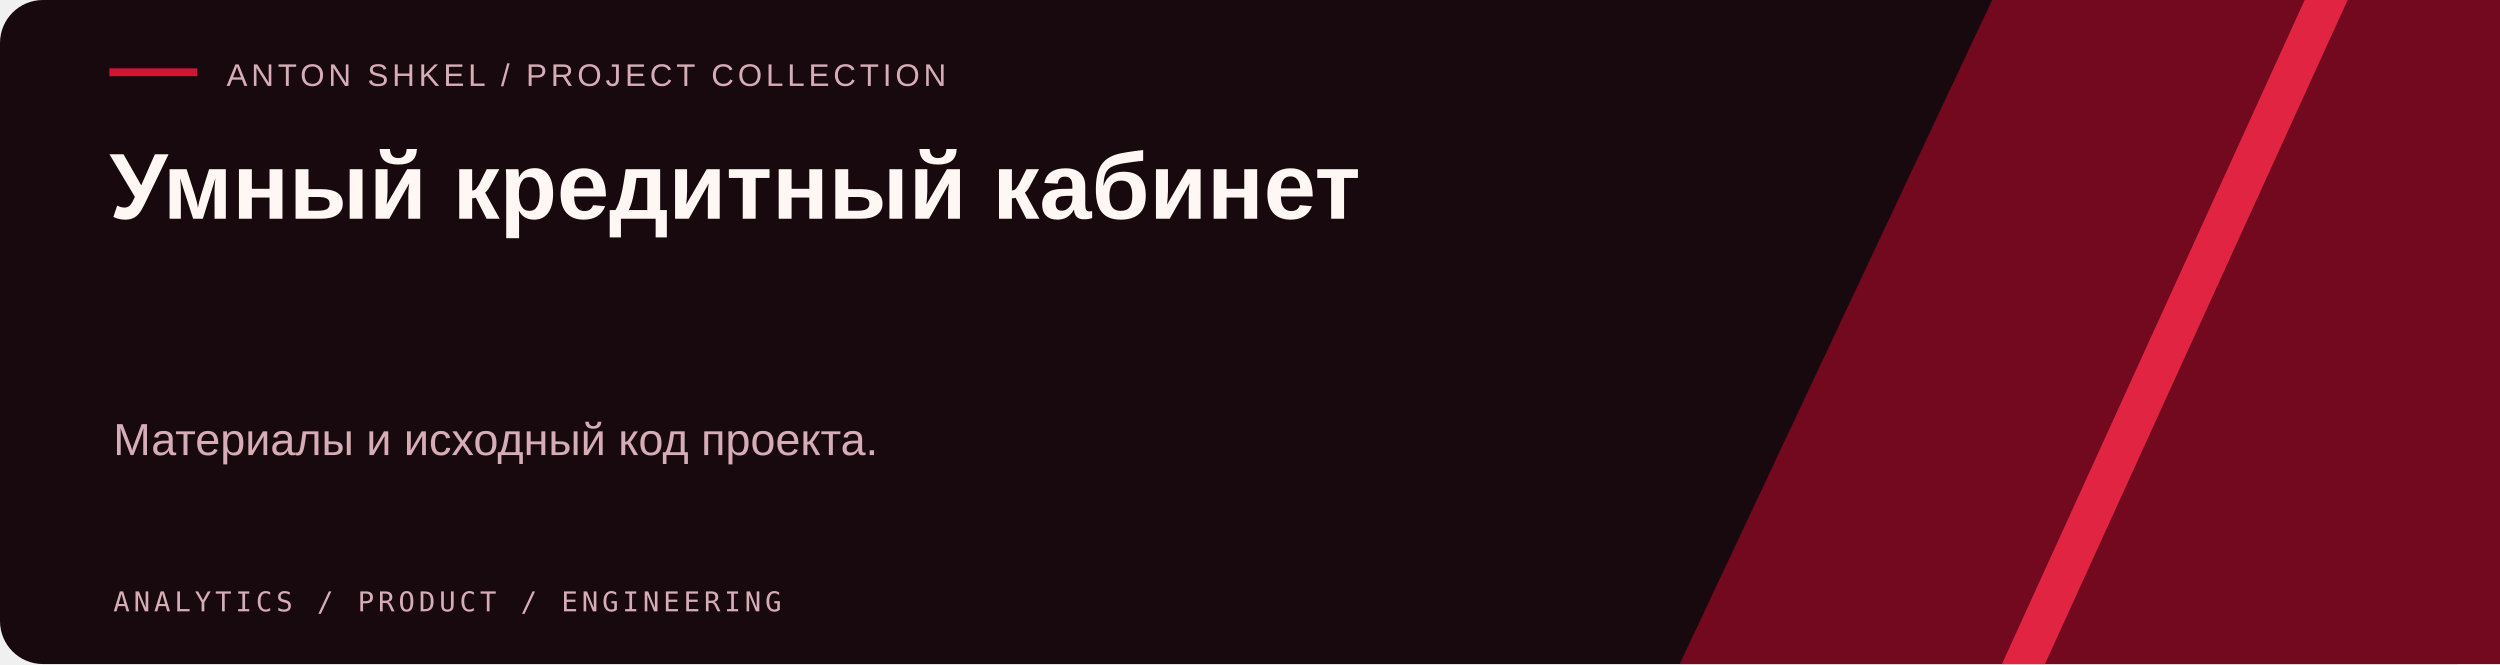
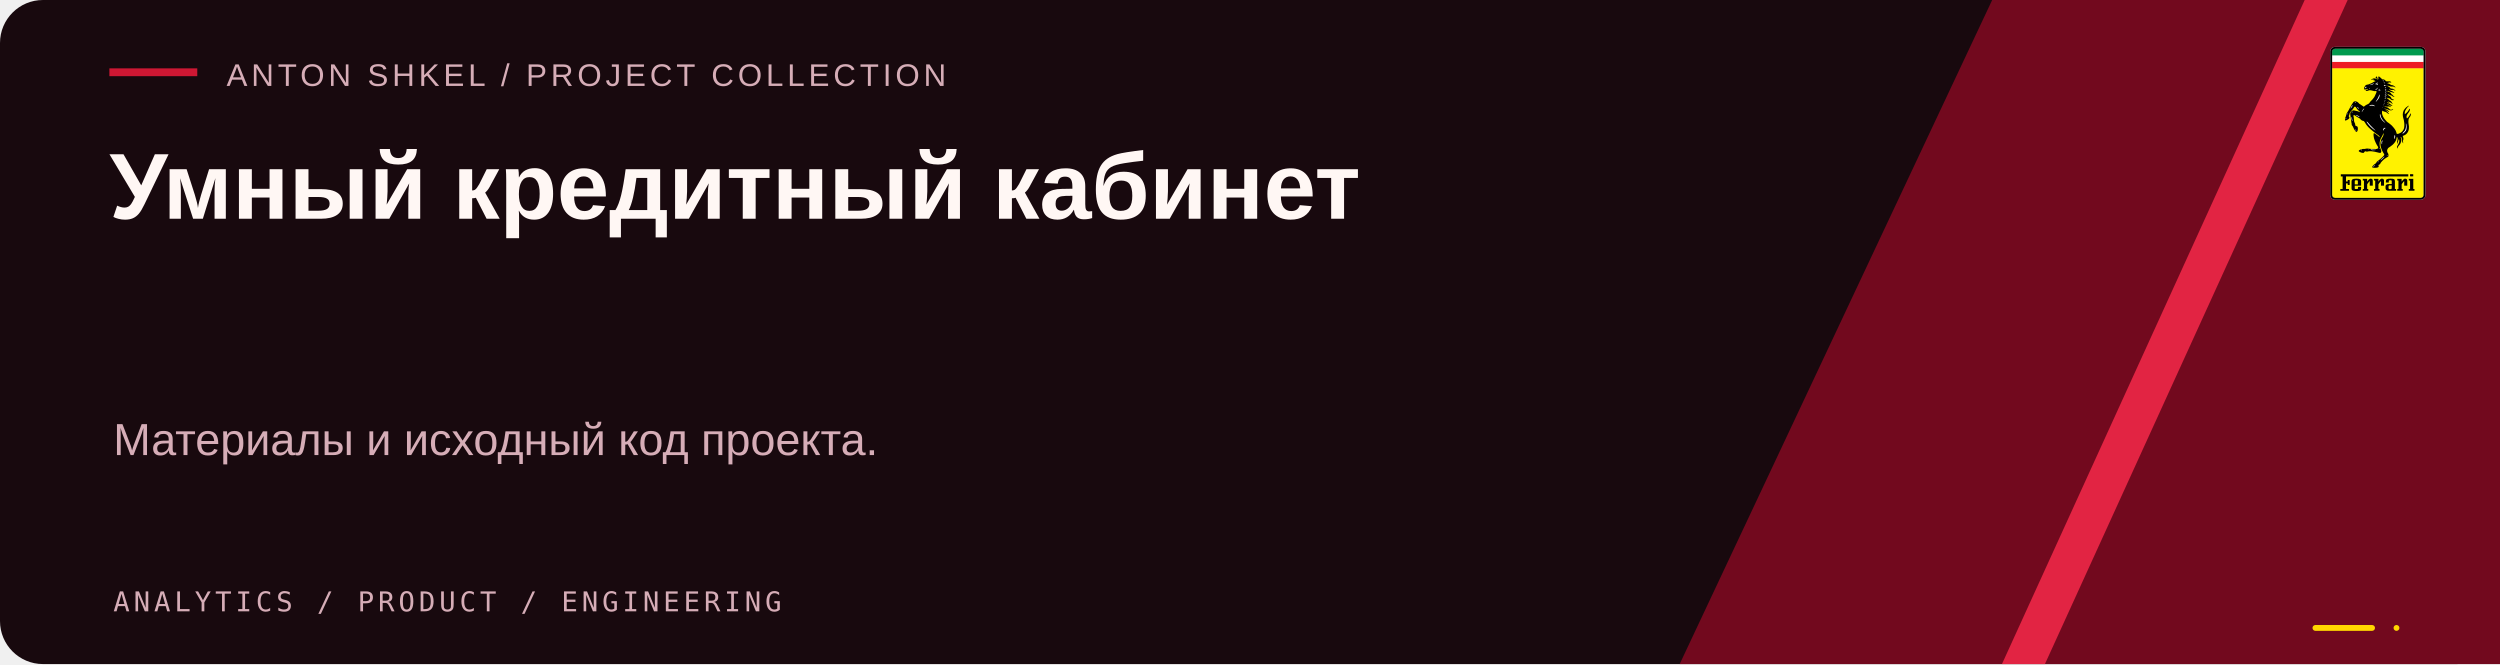
<svg xmlns="http://www.w3.org/2000/svg" width="1280" height="340" viewBox="0 0 1280 340" role="img" aria-label="Умный кредитный кабинет">
  <rect width="1280" height="340" rx="22" fill="#18090e" />
  <path d="M1020 0h260v340H860z" fill="#72091e" />
  <path d="M1180 0h22l-155 340h-22z" fill="#e22443" />
  <rect x="56" y="35" width="45" height="4" fill="#ce1733" />
  <text x="116" y="44" fill="#d6adb7" font-family="Segoe UI,Arial,sans-serif" font-size="16" letter-spacing="2">ANTON SHKEL / PROJECT COLLECTION</text>
  <g font-family="Segoe UI,Arial,sans-serif">
    <text x="56" y="112" font-size="48" font-weight="700" fill="#fff7f4">Умный кредитный кабинет</text>
    <text x="58" y="233" font-size="23" fill="#d6adb7">Материалы и исходный код проекта.</text>
  </g>
  <text x="58" y="313" font-family="Consolas,monospace" fill="#d6adb7" font-size="14" letter-spacing="2">ANALYTICS / PRODUCT / ENGINEERING</text>
+   <g id="tifoso-badge">
+     <g transform="translate(1193 24) scale(0.1424419)">
+       <path fill="none" clip-rule="evenodd" d="M0 574.034V0l349.46.369v573.665" />
+       <path d="M325.738 0c9.509 0 17.198 7.607 17.198 17.015V532.42c0 9.4-7.689 17.015-17.198 17.015H17.753c-9.5 0-17.191-7.614-17.191-17.015V17.015C.562 7.607 8.253 0 17.753 0h307.985" fill="#FFF" />
+       <path d="M7.246 76.404h329.229V531.39c0 3.784-.646 6.123-3.198 8.661-2.77 2.753-5.2 3-9.586 3l-306.615.03c-2.416 0-4.269-.77-6.269-2.461-2.477-2.123-3.561-4.769-3.561-7.569V76.404" fill="#FFF200" />
+       <path fill="#ED1C24" d="M7.246 53.513h329.229v23.375H7.246z" />
+       <path fill="#FFF" d="M7.246 30.091h329.229v23.376H7.246z" />
+       <path d="M16.553 6.315h310.4c4.971 0 9.555 4.792 9.555 9.469v14.922H7.246l.03-13.123v-1.092c0-5.291 4.077-9.653 9.277-10.176" fill="#009A4E" />
+       <path d="M325.738 0c9.509 0 17.198 7.607 17.198 17.015V532.42c0 9.4-7.689 17.015-17.198 17.015H17.753c-9.5 0-17.191-7.614-17.191-17.015V17.015C.562 7.607 8.253 0 17.753 0h307.985m0 6.792H17.753c-5.708 0-10.322 4.584-10.322 10.223V532.42c0 5.646 4.615 10.199 10.322 10.199h307.985c5.709 0 10.323-4.553 10.323-10.199V17.015c0-5.638-4.614-10.223-10.323-10.223z" />
+       <path d="M165.692 105.28s-.208 1.984-.661 3.146c-.446 1.076-1.608 1.8-1.531 2.522.077.708.831 1.562 2 2.153 1.146.6 1.607 1.062 2.784 1.362 1.092.27 2.477 1.069 2.869.154.393-.931-.199-2.062-.861-3.146-1.154-1.892-1.738-2.354-3.438-4.954-.362-.56-.646-1.161-1.162-1.237" />
+       <path d="M157.069 309.693c.115-.339 2.838 1.385 4.253 2.216 2.977 1.784 4.315 2.845 6.946 4.814 2.085 1.585 3.092 2.4 5.185 4.2 2.568 2.215 3.953 4.107 4.646 3.677 1-1.2-1.638-4.708-3.97-6.614-2.268-1.878-4.614-3.4-6.422-4.585-2.331-1.555-2.539-1.908-6.023-4.247-3.746-2.507-6.976-5.66-6.976-5.66l-3.639-2.861-5.699-4.808-6.338-5.838-4.784-5.331s-3.723-4.553-4.315-5.431c-.6-.869-2.354-3.685-3.799-6.068-1.293-2.139-3.8-5.461-4.031-5.746-1.354-1.639-4.446-.977-8.039-3.092-4.361-2.577-5.415-4.931-5.415-4.931s-.162-.345-.331-.53c-.162-.193-.492-.431-.492-.431l-2.285-1.592-1.308-.862s-.992-.823-2.238-1.354c-1.254-.554-4.046-2.177-4.046-2.177l-4.992-3.184s-1.954-1.569-2.6-2.092c-.661-.5-1.892-1.215-1.892-1.215s-.785-.393-1.023-.408c-.238-.016-1.276-.108-1.276-.108s-.962-.254-1.939.893c-.977 1.154-.738.538.854 7.03.63 2.553.569 11.561 1.246 14.306.861 3.523 3.338 8.077 3.592 8.615.247.531.423 2.5.423 2.5s-.107 1.593.062 2.601c.754 4.653 7.561 1.591 9.062 7.976 1.477 6.3-.885 12.584-.885 12.584s-1.462 3.124-3.531 3.615c-2.061.478-5.261-4.091-7.576-7.791-2.284-3.639-4.153-8.408-4.753-9.923-.6-1.516-.916-1.847-1.608-2.946-1.023-1.639-1.846-1.338-2.992-3.923-1.154-2.584-.131-3.623-.646-5.876-.3-1.246-.569-1.385-.961-3.17-.377-1.776-.885-7.43-.885-7.43l-.723-5.261s-.254-2.4-.584-3.908c-1.146-5.261-1.546-10.353-1.546-10.353l-.215-2.092-.077-2.161s-.069-1.039.185-2.108c.254-1.068.77-1.953.77-1.953s1.062-1.777 1.246-2.223c.177-.423 2.346-2.946 2.346-2.946s1.138-.946 2.992-2.077c1.862-1.131 3.531-1.054 3.531-1.054s.492-.046 3.785.362c3.292.407 10.061 2.207 11.769 2.646 1.684.455 3.7 1.162 5.007 1.892 3.761 2.046 4.9 1.178 1.908-1.168-2.016-1.577-2.584-2.285-4.208-3.761-1.37-1.262-2.446-2.101-3.469-3.262-1.023-1.185-3.938-5.484-3.938-5.484l-1.823-2.692s-.977-1.107-1.139-1.185a13.378 13.378 0 01-.646-.469s-1.207.061-2.454-.177c-1.261-.254-1.846 1.516-1.846 1.516s-2.708 5.053-5.461 8.146c-4.461 5.022-7.661 8.438-9.299 11.114-2.3 3.708-1.792 7.77-2.977 9.646-.692 1.1-1.069 1.262-1.446 2.223-1.154 2.916 3.038 4.515 2.077 7.745-1.531 5.124-13.53 10.192-15.123 9.346-1.654-.869-.3-7.799.254-10.038.569-2.253 2.253-5.576 2.408-5.745.146-.162.554-.947.676-1.608.131-.661.177-2.161.254-2.992.077-.839.423-2.161.423-2.161s.046-.285 1.107-2.584c1.069-2.315 4.977-7.7 7.777-12.838 1.846-3.354 2.615-5.384 4.461-8.746 1.7-3.084 4.615-7.792 4.615-7.792s1.23-2.4 1.807-3.292c.585-.916 1.815-2.646 2.969-4.354 1.162-1.7 1.446-2.977 2.961-4.377 1.254-1.169 2.108-1.792 3.746-2.315 2.438-.808 4.108-.376 6.6.316 2.584.707 4.361 1.892 6.054 3.292a24.232 24.232 0 012.938 2.977l.823 1.215.507.3 1.57 1.008 3.592 2.376s8.523 5.8 9 6.115c.454.3 1.984 1.554 2.284 1.654.316.092 2.585-2.37 7.039-5.438 5.153-3.577 6.976-3.308 8.685-4.238 1.684-.931 2.376-1.7 3.7-3.023 2-2 2.015-3.069 4.284-5.861 2.285-2.784 4.423-4.346 4.423-4.346s.315-.315 4.385-4.915c4.061-4.584 5.861-8.054 5.861-8.054l2.231-4.469s3.23-6.945 4.269-9.692c1.046-2.753 1.046-3.669 1.046-3.669s.153-.723-.631-2.123c-.808-1.393-1.639-.762-3.185-.446-2.961.631-4.761-.139-7.753-.661-2.738-.455-4.169-1.277-6.915-1.731-2.784-.469-4.407-.93-7.2-.661-.423.046-1.276.223-1.685.361-1.577.523-2.015.646-3.184 1.323-1.354.631-2.246.831-3.746.869-1.039.031-1.669.062-2.63-.315-.662-.254-1.039-.446-1.562-.915a3.658 3.658 0 01-.723-.839c-.03-.292-.123-.277.162-.753.277-.485.623-.57.623-.57l1.277-.315s1.8-.469 1.969-.516c.162-.046 1.877-.6 2.63-.838.762-.238 1.593-.677 1.593-.677s.461-.738.284-1.161c-.223-.478-1.246-.523-1.246-.523s-1.431.523-1.592.569c-.154.031-2.439.753-2.439.753s-1.792.393-3.184.723c-1.4.315-3.4.477-3.4.477l-.6-.162s-.677-.454-.784-.93c-.1-.423-.162-.739-.239-1.223-.3-1.77-.661-2.839-.238-4.584.162-.731.331-1.139.646-1.815.269-.562.446-.885.792-1.416l1.101-1.8 2.077-3.069c.715-.723 1.185-1.084 2.084-1.592 1.323-.738 2.092-.946 3.746-1.131 1.623-.177 1.846-.161 4.146-.677 2.315-.523 3.954-1.438 3.954-1.438s5.531-2.031 8.899-3.685c3.53-1.73 5.069-3.577 8.723-5.007 1.546-.6 2.446-.885 4.038-1.292.2-.131.3-.254.362-.493.154-.577-.738-.846-1.354-.785-.554.046-1.815.631-2.1 0-.216-.484 1.153-.769 1.153-.769s.646-.3.662-.661c.016-.554-.93-.193-1.354-.239-2.146-.239-2.315-.631-3.8-.992-1.746-.438-2.691-.977-4.507-1.054-1.6-.062-3.1.277-4.107.515-.992.254-1.023-.723-.631-.915 2.808-1.308 2.869-1.416 4.854-1.508 1.084-.046 2.6.185 2.769.269.162.092 2.331-.015 2.885-.584.569-.554-1.777-.523-2.885-.962-1.022-.407-2.584-.522-2.553-1.2.054-.677.808-.3 1.346-.438.676-.162 1.069-.146 1.761-.238 1.247-.169 1.354-.285 3.2-.438 1.823-.177 4.454.6 4.454.6s2.761 1.224 4.115 1.87c1.354.63 2.992.961 2.992.961s1.922.269 3.385-.646c1.484-.908.646-1.508.13-2.346-.508-.785-1.153-1.923-.208-4.077.839-1.877 1.277-4.069 1.516-4.269.301-.238 1.462 1.446 2.215 2.139 2.7 2.523 6.27 3.769 9.639 9.045.262.423 1.508-.254 5.415.346s7.323 4.784 8.185 5.785c.893 1.007 2.046.953 2.046.953l1.877.254 6.814.115s3.093-.554 4.877.124c1.246.469 5.4 3.246 3.508 4.299-1.323.739-2.569-.884-3.769-.961-1.416-.092-2.031.177-3.293.492-2.646.662-8.322 2.377-6.261 3.069.153.061.446.107.446.107l1.015.177s2.493.569 4 1.161c2.276.9 3.354 1.893 5.446 3.123 1.199.692 1.723 1.385 3.03 1.777 1.2.347 1.969 0 3.2.208 1.615.285 2.522.616 4 1.323 2.199 1.054 2.999 2.331 4.969 3.746.984.715 1.814.823 2.553 1.785.17.215.309.331.386.584.262.877-1.447.361-2.354.216-1-.169-1.415-.662-2.338-1.085-1.369-.646-2.016-1.354-3.508-1.623-1.077-.208-1.723-.046-2.83.015-1.077.046-1.646.208-2.724.223-1.83.031-2.861-.13-4.661-.508-2.016-.422-3.016-1.207-5.015-1.623-2.262-.469-6.261-2.407-5.877-.469.2.931 2.323 1.715 2.323 1.715s1.461.785 2.846 1.4c1.385.6 2.153 1.516 2.153 1.516l.954.708s.984 1.354 2.277 2.884c1.261 1.508 3.507 1.461 3.507 1.461s1.354 0 4.276.6c2.908.6 5.908 2.399 5.908 2.399s2.261 1.554 3.584 3.116c1.308 1.562.554 2.346.385 2.507-.153.169-.093.092-.277.169-.153.077-1.784-1.969-1.784-1.969l-1.169-.992s-1.139-.8-2.615-1.277c-1.477-.469-1.97-.154-1.97-.154s-3.138.877-5.876.8c-2.708-.077-4.123-1.162-4.123-1.162l-1.723-1.154s-2.585-2.423-2.678-1.276c-.062.777 1.139 1.638 1.139 1.638s.831.838 1.385 1.37c1.046 1.03 1.478 1.546 2.677 2.614 1.2 1.078 1.938 1.078 1.938 1.078s.646.153.892.2c.247.046.678.162.678.162s.4.154 2.276.916c1.861.753 3.877 2.392 3.877 2.392s.185.154.462.208c.276.031.83.308.984.354.169.038.646.038 1.723.192 1.093.162.677.854.677.854l-.185.261-.893.6s-1.153.331-1.938.369c-.8.046-1.938-.399-1.938-.399l-2.416-.908s-2.445-.646-2.969-.731c-.523-.077-2.707-.515-3.076-.592-.354-.084-1.446-.477-1.738-.646-.293-.161-.831-.269-2.154-.915-1.308-.646-1.831-1.392-3.461-1.908-1.646-.523-2.646-.63-3.877.224-2.123 1.461 3.199 1.7 5.846 3.022 3.908 1.923 6.107 3.338 7.03 5.416.938 2.084 1.877 2.838 1.877 2.838s2.754 1.385 3.984 2.838c.677.784.77 1.431 1.446 2.215 1.507 1.769 4.431 1.669 5.016 3.169.554 1.399-2.37.769-3.893.63-2.738-.269-3.4-2.777-5.954-3.784-1.445-.577-2.368-.577-3.846-1.084-2.692-.885-3.953-2.046-6.646-2.884-1.631-.5-4.585-2.646-4.215-.993.061.4.307.708.414.947.139.238.816 1.115.816 1.115s.907 1.2 1.322 1.516c.385.331 2.123 1.638 4.615 2.992 2.462 1.354 4.615 3.954 4.615 3.954s.739 1.062 1.093 1.801c.369.831.107 1.084.692 2.238.538 1.146.8 1.369 1.538 2.077 1.815 1.746 3.723 1.399 6.03 2.346.631.269.677.361 1.354 1.084.677.715-.124 1.022-.124 1.022s-2.568.662-4.23.523c-2.153-.169-3.123-.831-5.215-1.877-2.123-1.038-3.23-2.907-3.445-3.022-.185-.124-.708-.677-1.108-.962-.399-.284-1.431-.5-2.354-.754-.938-.253-1.462-.3-2.399-.554-1.277-.362-2.601-.923-3.201-1.115-.6-.208-1.969-.454-2.969.138-2 1.185 3.107 1.984 4.692 3.685.815.854 1.153 1.454 1.923 2.354.585.692.831 1.177 1.555 1.715.491.361 1.399.753 1.399.753s1.23.57 3.03 1.562c1.8.992 3.907 3.799 3.907 3.799l1.277 1.954.754 1.115.2.516.276.63s.924 1.2 1.6 1.592c.678.408.554.762.554.762s-.076.247-.554.516c-.461.285-.723.046-1.399-.154-.677-.192-1.123-.838-1.707-1.308-.616-.492-1.262-1.684-2.354-2.361-.969-.584-2.23-.792-2.723-.946-.477-.176-1.677-.93-2.154-1.138-.461-.185-1.707-.754-1.707-.754s-2.399-1.338-3.724-1.699c-1.322-.37-.477.438-.477.438s1.186 1.846 2.323 2.584c1.478.977 3.554 1.839 2.877 2.63-.462.516-1.077.331-1.754.254-1.107-.13-2.446-1.454-2.446-1.454s-.553-.361-3.03-1.146c-2.462-.808-1.554.546-.985 1.277a4.735 4.735 0 001.309 1.115l1.677.754.769.238s.678.123 2.908.646c2.23.508 3.462 1.593 3.462 1.593s1.199 1.115 2.86 2.346c1.692 1.246 3.354 1.562 4.277 1.685.923.115.892.761.892.761s.123.593.063.785a.453.453 0 01-.432.362c-.185 0-.276.077-.522.208-.246.123-1.2.277-1.2.277s-2.492-.077-4.461-.562c-1.938-.477-3.662-1.831-3.847-1.907-.153-.077-1.969-1.084-3.23-1.484-1.215-.408-3.169-.231-3.385-.154-.199.077-.877.185-2.03.523-1.169.308.292.753.292.753l.831.077 1.984.154s2.062.238 3.8.884c1.738.631 2.877 1.908 4.031 3.077a13.966 13.966 0 002.431 1.9l.923.6.477.361.123.315s-.046.162-.123.361c-.077.208-.369.361-.369.361s-.431-.077-.615-.077c-.216 0-1.523-.692-2.492-1.115-1-.438-1.508-.854-2.585-1.116-.923-.223-2.153-.323-2.431-.238-.276.077-2.308.362-3.877.469-1.568.123-2.923.146-4.769-.077-2.63-.315-6.122-2.393-6.569-1.815-.907 1.215 1.862 1.561 3.216 2.338 1.846 1.069 5.046 2.031 5.046 2.031s2.338.515 3.707 1.161c3 1.393 3.908 3.454 6.323 5.623 1.323 1.215 2.4 1.738 4.184 2 1.539.224 1.508.039 3.938-.438 2.446-.484 3.924-2.8 4.631-1.953.139.162.077.315.046.554-.046.238-.245.677-.245.677s-.277.392-.708.838c-.446.438-2.123 1.354-3 1.715-.877.362-3.03.962-5.738.877-2.708-.077-6.522-2.154-6.522-2.154l-2.738-1.154s-1.262-.592-2.123-.915c-2.277-.862-3.723-.785-6.062-1.4-1.446-.392-2.399-.8-3.707-1.069-1.323-.284-.569.239-.446.423.615.838 1.445 1.107 2.492 1.592 1.385.677 2.354.539 3.769 1.139 1.585.639 2.97 1.539 3.847 2.108.861.554 1.508 1.185 2.354 2.062l2.907 2.492s.677.554.754.785c.076.239.399.838.246 1.8-.17.962-.954.285-.954.285l-.769-.492-.77-.708-1.216-1.007s-1.045-.947-2.846-1.862c-1.784-.931-3.938-1.162-3.938-1.162s-1.908-.284-1.846.316c.092.592.521.646 2.029 1.038 1.523.393 2.523 1.162 2.523 1.162s1.555 1.154 2.677 2.43c1.107 1.278 1.431 2.516 1.431 2.516s.569 1.046 2 2.43c1.431 1.4 2.185.915 2.107 1.593-.077.677-.708.8-.708.8s-.369-.032-.522-.032c-.154 0-.523-.207-.923-.361s-1.908-1.2-1.908-1.2-2.368-1.922-2.63-2.107a408.68 408.68 0 01-2.523-1.877s-1.323-.846-2.262-1.323a28.107 28.107 0 00-2.969-1.2c-.707-.231-2.031-.308-2.031-.308s-1.584-.238-2.553-.6c-1.523-.585-3.293-2.208-3.492-2.285-.216-.084-1.631-.569-1.908-.523-.276.031-.923 2.708-1.076 4.254-.646 6.477 1.076 10.776 3.753 16.715 3.861 8.63 14.614 19.36 14.614 19.36s2.708 1.531 3.847 2.446c3.215 2.516 8.538 6.077 13.261 10.784 4.03 4.038 9.385 11.199 9.385 11.199s3.106 4.323 4.553 7.384c1.754 3.754 3.17 9.478 3.17 9.478s.123.984.215 1.2c.123.199.399.461.585.461l1.876.062c.185 0 2.323-.153 3.739-.508 1.4-.354 4.723-1.877 6.938-3.03 2.184-1.17 4.815-3.385 4.815-3.385s.507-.431 3.062-3.292c2.585-2.861 4.246-7.153 4.876-8.776.616-1.607 1.124-4.707 1.493-10 .399-5.314-.323-10.915-.323-10.915s-.969-7.815-1.555-10.477c-.584-2.645-1.999-6.984-1.999-6.984s-.984-3.86-1.292-6.298c-.324-2.439-.369-6.408-.369-6.408s0-2.43.783-6.922c.816-4.469 3.555-8.977 3.555-8.977s.769-1.516 3.724-5.054c3.03-3.623 3.998-4.192 6.983-6.354 2.37-1.7 5.43-4.438 6.432-3.792 1.107.692-1.079 2.077-1.817 2.8-1.861 1.846-5.337 5.107-8.153 10.022-2.461 4.254-3.384 7.069-3.998 9.846-.617 2.77-.354 5.815-.277 6.854.093 1.039.661.662.661.662s5.984-4.808 9.23-8.446c3.523-3.938 6.661-10.946 7.891-11.007.831-.054 1.216 1.823 1.016 2.692-.768 3.638-1.029 4.092-2.216 6.507-1.353 2.769-2.613 4-4.491 6.554-1.97 2.677-2.938 3.7-4.522 7.245-2.291 5.1-.954 9.039-.954 9.039s.277 2.392 1.353 2.361c1.802-.062 5.754-5.054 8.339-9.139 1.909-2.992 2.6-6.453 3.847-8.269 1.138-1.607 2.139 2.616 1.646 5.108-.57 2.961-2.031 5.623-5.246 9.815-3.138 4.091-3.046 7.984-3.046 7.984s-.323 1.777-.585 5.654c-.245 3.86.862 9.723.862 9.723s.983 4.899 1.185 8.614c.185 3.738.061 12.223-3.432 18.83-1.384 2.646-4.354 6.308-4.354 6.308s-2.292 2.354-4.169 3.722c-1.878 1.37-6.385 3.509-6.385 3.509s-3.122 1.076-3.553 1.169c-.462.123-.738.507-.738.507s.276.601.399.847c.107.247.984 2.399.984 2.399s.938 3.046 1.292 5.462c.354 2.415-.062 2.969-.399 4.815-.339 1.77-1.107.953-1.308 4.43-.169 3.078 1.216 4.615.969 8.062-.106 1.508-1.815-1.907-2.646-3.353-1.754-3.14-1.339-7.97-1.369-9.169-.047-1.2-.14-2.524-.585-4.031-.538-1.97-1.354-3.492-2.261-4.692-.924-1.185-1.893-1.861-2.216-1.738-.323.108-.354.738-.354 1.046-.016.339.63 1.477.769 1.724.169.23 1.323 2.338 1.323 2.338s.507 1.631.707 4.801c.201 3.138-.769 7.045-.769 7.045s-1.262 4.385-2.584 6.97c-1.479 2.845-4.754 6.722-4.754 6.722s-2.354 2.154-4.124 5.692c-1.737 3.538-.245 5.077-.892 5.538-.677.446-2.062-2.046-2.431-3.723-.354-1.569-.185-2.308.462-4.062.6-1.692 2.016-4.139 2.016-4.139l2.107-3.584s2.554-4.861 3.354-8.4c.8-3.507-.123-7.414-.123-7.414s-.107-1.292-.984-1.231c-.893.046-1.507.816-1.877 1.754-.724 1.938.308 1.585-.801 4.815-.86 2.538-1.107 2.2-1.569 3.707-.554 1.8-.846 3.646-.814 4.77.046 1.107-.569.646-.569.646s-1.077-2.001-1.077-4.492c0-1.354.062-2.123.216-3.478.246-2.169 1.138-5.491 1.138-5.491s.954-3.277.754-6.262c-.229-3.015-1.276-3.568-1.276-3.568s-.276-.4-1.446-.339c-1.153.093-1.092 2.169-1.092 2.169s-.354 2.97-.815 4.815c-1.277 5.092-2.984 7.769-6 12.061-2.738 3.877-6.445 7.293-8.308 8.893-1.846 1.631-7.538 5.769-7.538 5.769l-6.676 4.445s-2.646 2.585-3.847 5.662c-1.23 3.062-1.169 5.461-.462 8.276.709 2.831 1.724 4.123 2.262 4.922.523.771 1.555 2.154 1.893 3.786.215.999.062 1.599.123 2.614.063.893.185 1.385.154 2.293-.031 1.415.23 2.414-.585 3.568-.585.877-2.185 1.646-2.185 1.646s-1.814.799-2.893 1.461c-11.354 6.846-15.383 11.292-21.783 18.922-2.031 2.446-.538 2.293-2.707 5.185-1.316 1.724-4.354 1.724-5.454 3.784-1.53 2.815 3.446 5.585-2.3 8.062-7.407 3.2-20.153.907-20.407-.092-.692-2.739 2.492-5.907 3.623-7.169 5.184-5.662 9.815-5.801 11.515-10.492.369-1 .223-1.861 4.353-4.923 2.9-2.139 14.484-10.861 19.546-16.676 1.738-2 3.23-3.322 3.984-5.477.77-2.186-.754-3.554-.754-3.554l-2.077-3.385-3.984-7.123s-1.676-3.784-2.584-5.969c-.938-2.185-2.677-8.062-2.677-8.062s-1.276-5.291-1.493-8.738c-.384-6.184.462-9.783 2.094-15.783 2.107-7.784 6.891-11.046 8.799-18.769.555-2.245.677-6.092-.462-5.907-1.077.2-1.169 3.23-1.999 5.262-3.077 7.661-7.139 11.015-9.369 18.952-1.492 5.369-2.107 8.555-2.093 14.123.017 3.184-.107 2.6.708 8.123.323 2.03.815 3.122 1.416 5.106.43 1.416 1.584 4.062 1.584 4.062s1.585 3.492 2.139 5.938c.168.847.385 1.322.322 2.169-.107 1.461.154 1.77-.553 3.092-.877 1.647-.34 2.616-3.139 3.23-2.492.523-7.584-1.138-7.584-1.138s-20.93-6.338-34.291-4.508c-2.646.354-4.069 1.323-6.73 1.277-2.423-.031-3.654-1.924-6.077-1.2-.492.139-.646.492-1.092.785-3.538 2.461-.831 6.553-10.153 4.43-5.723-1.308-12.653-4.814-11.454-7.015 1.607-2.923 3.761-3.4 8.285-5.262 4.838-1.969 12.099-1.415 13.53-1.507 1.746-.139 4.254-1.354 7.376-1.431 5.4-.093 6.361.554 6.361.554l9.168.814 17.546.217s3.138-.231 4.384-.478c1.262-.247 2.254-2.723 2.945-3.908.678-1.168-.03-2.892-.03-2.892l-.522-.815-1.67-2.692-3.084-5.2-3.423-6.83s-2.238-4.753-3.43-7.876c-1.185-3.108-1.877-4.862-2.662-8.076-.823-3.309-1.331-5.985-1.438-8.646-.13-3.82-.384-6.789.685-9.912" />
+       <path d="M270.971 303.355c3.691-4.738 4.047-9.139 4.261-15.338.169-4.507-1.537-11.453-1.537-11.453l-.232-.508s-.646-.839-1.044.269c.061.978.185 1.762.185 1.762l.214 8.946s-.277 4.507-1.814 9.153c-2.585 7.846-9.446 11.338-10.445 14.169-1.711 4.691 5.997-1.293 10.412-7m-38.705 14.477s-1.508.431-1.539 1.922c-.03 1.493.369 2.785.323 4.585-.03 2.293-2.138 4.938-.784 5.8 2.323 1.477 4.322-8.923 3.615-10.461-.708-1.54-1.4-1.863-1.615-1.846m-26.06 72.103s-.432-.23-1.277.093c-.83.322-.77 1.185-.77 1.185s-.169.923.508 1.016c.678.123 1.785-1.539 1.785-1.724 0-.185-.246-.57-.246-.57m-24.522 17.43s-.247.247-.031.415c.23.201.554-.046.554-.046s4.23-3.307 6.738-5.63c2.646-2.492 6.462-6.784 6.462-6.784s.261-.323-.031-.6c-.309-.277-1.031.153-1.631.43-.523.277-.831.569-1.23.893-.369.339-1.631 1.631-1.631 1.631l-3.262 3.169-2.062 1.938-1.999 1.907-.831.955s-.216.369-.276.461c-.063.107-.277.384-.277.384s-.309.293-.309.385c0 .077-.092.154-.092.247a1.438 1.438 0 01-.092.245m-7.315 4.801s-.454-.369-1.169-.016c-.723.385-1.492 1.368-1.555 1.477-.068.139-.461.662-.191 1.123.269.462 1.184-.216 1.322-.246.131 0 1.324-.953 1.324-.953s.692-.432.269-1.385m-14.007 14.183s-.6-1.107-1.385-.646c-.785.462-1.215.616-1.938 1.615-.123.169-.9 1.17-1.039 1.431-.138.247-.915 1.724.662 1.831 2.708.153.93-1.584 1.861-2.262.754-.522 2.169-.384 2.185-.938.015-.553-.346-1.031-.346-1.031m-47.998-56.675s-1.623.401-1.746.955c-.131.584.946 1.138 1.115 1.168.192.031.554.462 1.638-.277 1.069-.722 1.023-1.338 1.023-1.338s.631-.738-2.03-.508m26.399-.861s-.016-.6-1.162-.522c-1.169.062-1.415.276-1.446.461-.038.169.062.462 1.1.554 1.054.062 1.477-.001 1.508-.493m24.96.723c-2.1-.016-1.438.047-2.73.108-2.346.123-3.623.03-5.938-.124-3.247-.215-8.269-1.015-8.269-1.015s-.631-.153-.885.262c-.231.384.615 1.276 1.369 1.508 4.115 1.277 4.338 1.062 7.138 1.107 1.562.016 2.431-.139 3.985-.231 1.969-.152 2.884.154 5.03-.415.561-.139 1.1-1.184.3-1.2m14.061-4.169s-.423-.491-1.293-.061c-.86.415-1.384 1.353-1.384 1.353s-.407.646.462.555c.846-.123 1.607-.492 1.807-.615.223-.125.854-.709.408-1.232m-12.238-168.769s5.938-5.561 10.191-12.914c2.522-4.385 3.622-14.592 1.454-12.054-.978 1.162-2.162 6.454-4.039 10.376-2.677 5.584-8.392 13.492-8.392 13.492s-1.229 2.631.786 1.1m-23.737 14.131s-.631.492-.346 1.277c.3.8 1.508.2 1.508.2s2.746-1.038 5.623-1.146c2.884-.123 6.884.738 6.884.738s1.907.523 2.223.646c.315.131 1.354.631 1.531.692.154.069 1.146.554 1.7.054.554-.508-3.469-4.161-7.576-4.715-6.839-.931-11.33 2.015-11.33 2.015l-.217.239m-28.168 24.083c.484.416 2.769-3.938 4.676-6.692 1.4-2.015 3.955-5.384 3.955-5.384s1.153-1.546-.8-.684c-.792.354-2.961 2.007-4.492 5.046-1.293 2.584-3.847 7.306-3.339 7.714m-15.799-18.915s-.493 1.685 1.477 3.792c1.984 2.116 2.492 3.861 3.754 2.6.346-.346-1.231-3.192-2.031-3.984-.823-.785-1.408-1.431-1.408-1.431l-.515-.423-.662-.369-.377-.153s-.1-.093-.238-.032m-6.401-16.153s-2.138.4-2.661 1.438c-.531 1.039 2.461.408 2.461.408s1.984.107 2.031-.646c.046-.769-.253-.846-1.831-1.2m-33.975 56.305c-1.092-.315-1.276 1.832-1.423 2.523-.123.692.493 2.077.746 2.077.246-.016 1.115-1.369 1.161-2.03.047-.677.478-2.269-.484-2.57m35.284 41.937s-1.954-1.547-2.254-.931c-.292.615 1.608 3.33 1.608 3.33s.584.893 1.484.492c.884-.43.569-1.415.569-1.415s-.6-1.261-1.407-1.476m-14.73-45.352s-.5-.13-.677.469c-.185.6-.169 1.577-.3 2.761-.107.924.239 3.385.239 3.385s.192 1.954.584 3.116c.423 1.276 1.546 3.092 1.546 3.092s.423.931.946.885c.515-.054.392-.662.392-.662s-1.638-6.491-1.684-7.153c-.193-2.161-.193-4.792-.193-4.792l-.015-.393s-.016-.693-.838-.708m2.553-19.806s-.9-.169-1.73 1.561c-.838 1.754-.661 2.462-.585 2.539.062.077.723.062 1.785-1.561 1.054-1.608.815-2.224.815-2.224s-.062-.315-.285-.315m24.753 17.945s1.084 1.622-.992 1.246c-2.084-.377-6.461-3.831-8.246-4.761-1.762-.931-4.662-1.224-3.446-2.315.223-.185.284-.363.63-.377.362-.016 1.562.453 1.638.507.062.03 3.146 1.307 3.261 1.338.108.046 1.839.785 3.069 1.507 1.231.73 3.23 2.13 3.23 2.13l.856.725m57.697 49.675c.569 1.784-6.569-3.77-10.392-6.716-10.13-7.8-22.53-23.791-20.984-25.206 1.277-1.162 6.361 6.161 13.815 14.229 7.969 8.6 17.23 16.631 17.561 17.693m29.798-7.647c-2.215 2.361-2.999 5.385-1.723 7.646 1.246 2.199 1.631-3.216 3.016-4.808 1.2-1.393 1.938-1.169 3.907-2.569 3.354-2.361-2.399-3.276-5.2-.269m-12.676-50.474c-1.523-.246-1.477 2.069-1.262 3.708 1.016 7.337 4.309 12.991 8.707 18.314 2.678 3.246 10.016 9.03 10.861 8.1.309-.331-6.984-5.969-11.63-13.214-3.292-5.138-5.046-9.484-5.461-13.723-.045-.539.077-2.977-1.215-3.185M151.731 133.57c-3.308 1.792-9.046 3.37-9.046 3.37s-.262.569.477.508c4.916-.393 6.792-1.008 9.408-2.162 2.615-1.13 4.515-4.269 4.515-4.269s1.062-1.954-.907-.346c-.616.492-2.632 1.907-4.447 2.899m39.906-12.606s-1.123-.247-1.877.223c-.754.477-.539.854-.539.854s1.17.892 2 1.039c.831.123 2.615.9 2.555.3-.078-.615-1.077-1.715-1.432-2.015-.322-.317-.707-.401-.707-.401m-18.783 34.46c.191.392 3.545-.523 4.838-1.247 1.008-.569 1.407-2.477 1.407-2.477s.277-1.846-.153-1.131c-1.916 3.132-6.278 4.454-6.092 4.855m-.108-8.608c1.354-2.6-3.716 2.7-6.3 4.069-1.577.831-4.146 1.938-4.146 1.938s-.677.846.269.769c.946-.062 3.354.754 5.308-.754.462-.369 2.492-3.323 2.492-3.323s1.73-1.469 2.377-2.699m-.785 11.061c.107.423 5.791.284 7.215-.146 1.123-.308 1.738-2.292 1.738-2.292s.677-1.738.092-1.154c-2.576 2.631-9.144 3.169-9.045 3.592m-91.296 52.067s-.861-.315-1.93 1.292c-1.062 1.6-5.846 8.869-5 9.938 1.007 1.261 5.153-6.492 6.416-7.938 1.276-1.469.753-2.946.753-2.946s-.015-.331-.239-.346M184.883 341c-.523 2.415.092 7.354.924 8.322 2.03 2.446.784-3.83 1.076-6.031.246-2.045.492-2.753 1.508-4.938 1.815-3.938-2.445-2.492-3.508 2.647m-17.461-210.044s-1.576.046-2.807.723c-1.246.677-1.554 1.639-1.554 1.639s-.254.692-.084 1.069c.361.823 2.069-.423 3.261-.016.961.346 1.423.631 2.161 1.515.646.77 1.777 1.877 2.485 1.246.73-.615.462-2.192.462-2.192s-.839-2.569-1.938-3.292c-1.109-.738-1.986-.692-1.986-.692m-26.198 18.068s-.885.138-.677 1.215c.208 1.054.785.892.785.892s1.831-.785 1.723-1.884c-.131-1.108-1.831-.223-1.831-.223m-12.792-5.738s-.961.039-1.638 1.23a14.986 14.986 0 00-1.054 2.416s-.315 1.554.238 2.046c.562.484 1.177-1.007 1.984-1.592.484-.346.785-.5 1.285-.854.685-.47 1.8.13 1.723-1.254-.099-1.393-1.576-2.054-2.538-1.992m41.336-14.884s-2.176-.315-2.092.523c.077.784 1.178.315 1.885.631.692.315 1.154.438 1.707.946.408.361.361 1.069.862 1.084.692.016.554-.269.554-.269s-.631-1.877-1.453-2.407c-.816-.539-1.463-.508-1.463-.508m24.284 8.776c-.308 1.185-.493 1.592-.493 1.592s-.614 2.408 1.816 1.523c2.431-.893 1.169-.516 2.922-1.369 1.724-.846 1.693-.377 2.955-.315.43.015.707.03 1.354-.092.553-.124.322-.77-.908-1.101-1.322-.346-2.938-.269-4.814-.285-1.108-.014-2.509-1.137-2.832.047m1.077-8.899s-1.108-.254-1.877.223c-.754.469-.523.846-.523.846s1.154.916 2 1.039c.831.146 2.615.915 2.554.3-.093-.6-1.077-1.715-1.431-2.015-.353-.301-.723-.393-.723-.393m4.278 16.715s-1.186-.239-2.001.215c-.8.446-.585.808-.585.808s1.262.847 2.154.977c.893.123 2.8.846 2.723.269-.076-.569-1.154-1.623-1.508-1.907-.354-.286-.783-.362-.783-.362m.369 6.06s-1.263-.284-2.124.239c-.861.515-.601.931-.601.931s1.309.992 2.263 1.131c.938.146 2.969.977 2.876.315-.076-.661-1.215-1.861-1.615-2.184-.369-.34-.799-.432-.799-.432m.568 5.908s-1.369-.315-2.293.269c-.938.584-.646 1.054-.646 1.054s1.415 1.107 2.431 1.277c1.031.162 3.23 1.107 3.139.361-.093-.738-1.324-2.108-1.754-2.469-.4-.385-.877-.492-.877-.492m-.123 7.307s-1.369-.292-2.293.285c-.938.569-.676 1.038-.676 1.038s1.445 1.107 2.461 1.277c1.016.162 3.215 1.108 3.123.369-.107-.746-1.323-2.115-1.738-2.477-.431-.376-.877-.492-.877-.492m-1 14.246s-1.385-.3-2.308.285c-.923.577-.646 1.039-.646 1.039s1.415 1.115 2.431 1.277c1.031.154 3.231 1.115 3.139.361-.093-.738-1.322-2.1-1.754-2.477a2.2 2.2 0 00-.862-.485m.924-7.123s-1.57-.361-2.678.315c-1.062.661-.738 1.2-.738 1.2s1.646 1.292 2.83 1.477c1.17.192 3.724 1.277 3.631.431-.123-.869-1.539-2.446-2.03-2.869a2.635 2.635 0 00-1.015-.554m-1.601 13.569s-1.139-.27-1.907.215c-.77.477-.523.854-.523.854s1.169.931 2 1.054c.846.139 2.646.915 2.584.3-.092-.616-1.092-1.731-1.445-2.031-.339-.315-.709-.392-.709-.392m-1.077 6.168s-.923-.2-1.569.193c-.614.392-.431.707-.431.707s.969.754 1.662.869c.691.108 2.215.77 2.153.247-.062-.5-.923-1.431-1.2-1.685a1.616 1.616 0 00-.615-.331m-1.322 5.631s-.831-.192-1.416.169c-.554.346-.4.646-.4.646s.877.677 1.508.77c.631.115 1.984.692 1.924.238-.047-.454-.801-1.308-1.063-1.531-.262-.23-.553-.292-.553-.292m-1.324 4.615s-.861-.193-1.414.153c-.586.362-.416.646-.416.646s.877.692 1.508.785c.631.1 1.984.692 1.923.224-.046-.454-.8-1.292-1.077-1.516-.247-.23-.524-.292-.524-.292m-1.614 5.354s-.677-.162-1.154.123c-.462.3-.308.523-.308.523s.707.555 1.215.647c.508.076 1.615.554 1.555.168-.047-.361-.662-1.038-.862-1.23-.216-.185-.446-.231-.446-.231m-1.923 5.007s-.585-.139-.985.107c-.399.254-.276.461-.276.461s.615.469 1.046.531c.431.085 1.384.493 1.338.162-.03-.315-.569-.9-.738-1.054a1.13 1.13 0 00-.385-.207m-1.985 4.762s-.601-.131-1 .123c-.386.238-.247.438-.247.438s.585.477 1.031.554c.446.062 1.384.469 1.338.162-.03-.339-.569-.916-.738-1.077-.184-.155-.384-.2-.384-.2M60.52 240.72s-.992 1.922-.5 2.977c.485 1.062 1.823-1.685 1.823-1.685s1.384-2.739.823-3.238c-.569-.508-.899.907-2.146 1.946" fill="#FFF" />
+       <path d="M200.543 487.684v-3.737c0-8.493 4.293-10.154 16.831-10.215 11.538.061 15.614 1.507 15.614 8.83v28.26h4.261v6.369h-28.183c-5.938 0-9.814-4.077-9.814-9.092v-5.724c0-4.938 2.522-9.245 11.353-9.292h11.015v-8.6c0-4.492-.308-5.03-4.814-5.03h-.047c-5.399 0-5.753.708-5.753 5.03v3.2h-10.463m13.078 10.14c-2.215 0-3.523 1.784-3.523 3.999v5.461c0 2.201.939 3.954 3.523 3.985h3.969c2.185 0 3.97-.677 3.97-3.985l.03-9.46h-7.969zm-39.883-13.446V474.5h-15.722v5.877h4.192v30.429h-4.192v6.385h19.692v-6.385h-3.97V494.5c0-1.522 9.269-13.229 9.269-11.877v16.199H193.9v-18.229c0-4.169-2.724-6.86-7.693-6.86-5.908-.001-9.9 7.429-12.469 10.644m125.325 26.399V474.5h-16.046v5.877h4.493v30.399h-4.493v6.415h20.261v-6.415h-4.215m-165.777-26.399V474.5h-15.722v5.877h4.192v30.429h-4.192v6.385h19.676v-6.385h-3.954V494.5c0-1.522 9.261-13.229 9.261-11.877v16.199h10.884v-18.229c0-4.169-2.708-6.86-7.684-6.86-5.893-.001-9.892 7.429-12.461 10.644" />
+       <path d="M111.548 503.207h-11.03v3.2c0 4.339-.723 4.523-6.1 4.584h-.077c-6.162.031-5.815-.584-5.746-4.584v-7.585h22.952v-16.476c0-5.97-4.507-8.477-16.399-8.522h-1.707c-12.838.061-16.253 2.984-16.253 10.369v24.121c0 8.122 4.799 9.492 16.491 9.815h1.276c12.762-.293 16.592-1.17 16.592-8.754v-6.168m-22.828-20.246c0-2.245.677-3.354 3.246-3.385h4.838c2 0 3.115.893 3.115 2.492v12.354h-11.2v-11.461z" clip-rule="evenodd" fill-rule="evenodd" />
+       <path stroke-miterlimit="10" stroke-width=".74" stroke="#000" fill="none" d="M293.249 465.732v-7.723" />
+       <path d="M257.25 484.377V474.5h-15.738v5.877h4.185v30.429h-4.185v6.385h19.691v-6.385h-3.953V494.5c0-1.522 9.246-13.229 9.246-11.877v16.199h10.907v-18.229c0-4.169-2.74-6.86-7.725-6.86-5.875-.001-9.876 7.429-12.428 10.644" />
+       <path d="M63.435 496.438v-5.692h-6.13v20.076h10.622v6.369H36.783v-6.369h8.284v-45.09H38.56v-7.754h242.579v7.754H57.305v18.106h6.13v-5.353h7.054v17.953h-7.054" />
+       <path clip-rule="evenodd" fill-rule="evenodd" d="M287.339 457.701h11.568v7.631h-11.568z" />
+     </g>
+     <rect x="1184" y="320" width="32" height="3" rx="1.5" fill="#ffd700" />
+     <circle cx="1227" cy="321.5" r="1.5" fill="#ffd700" />
+   </g>
</svg>
